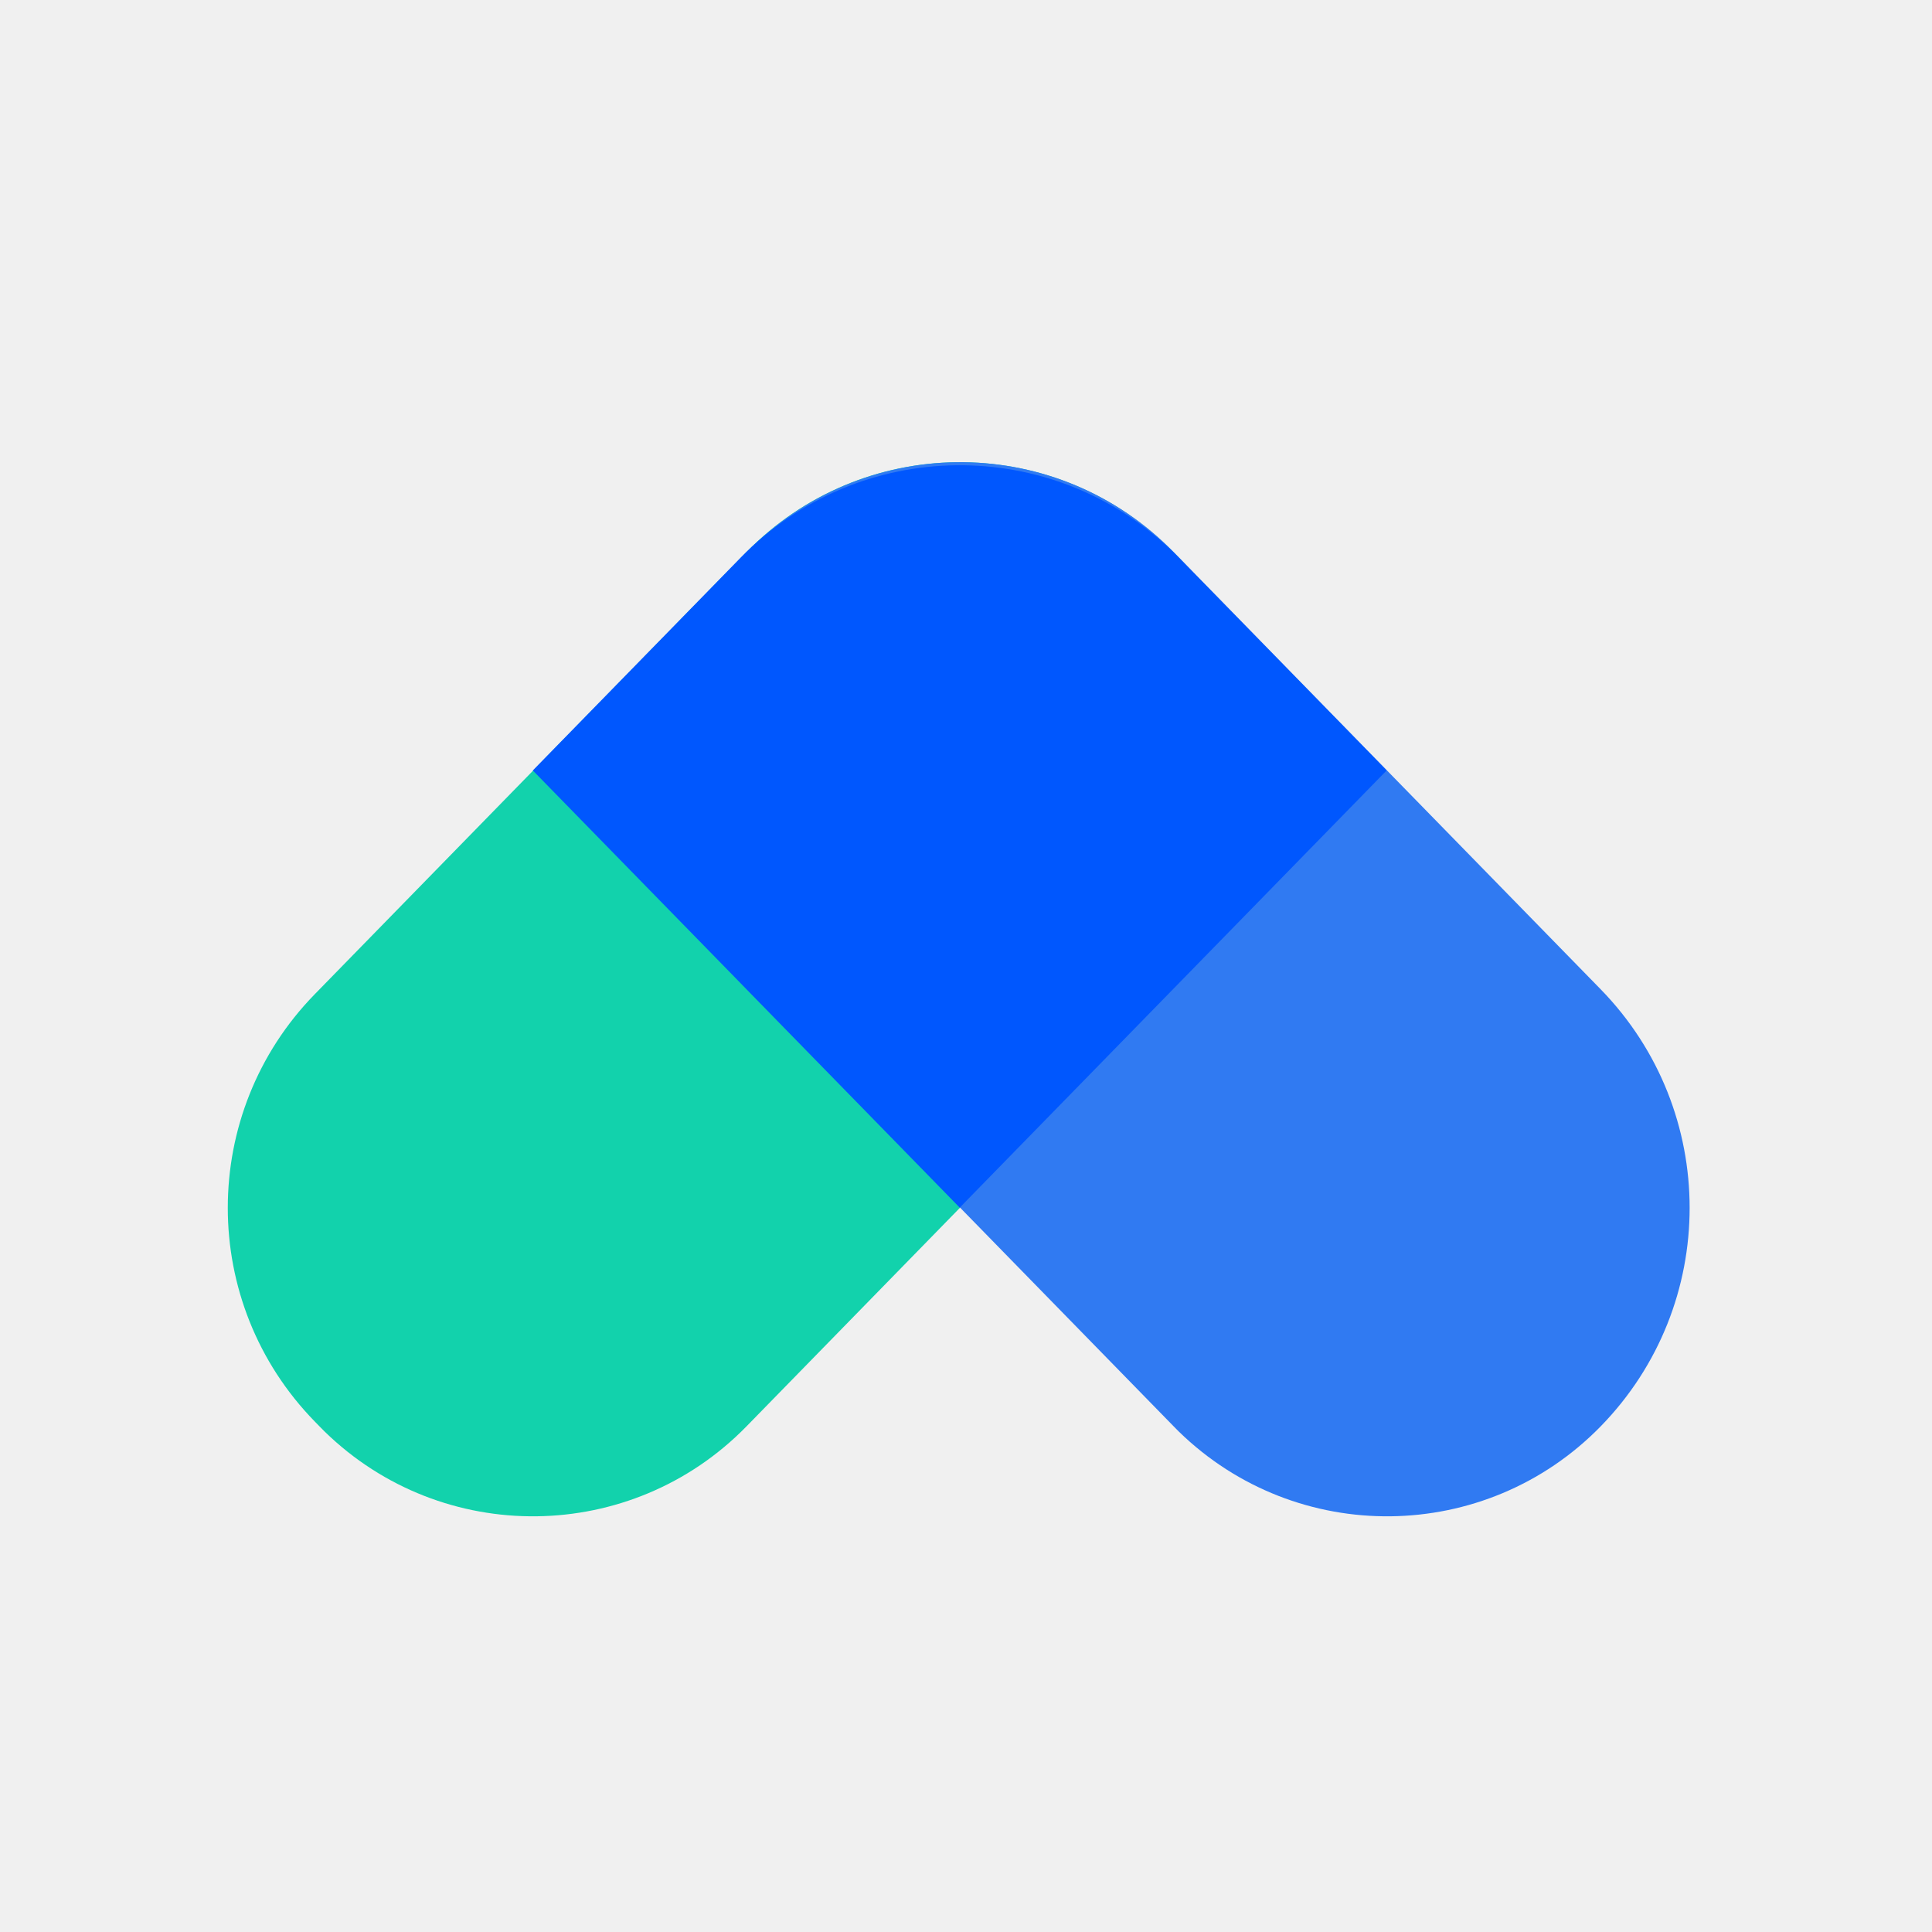
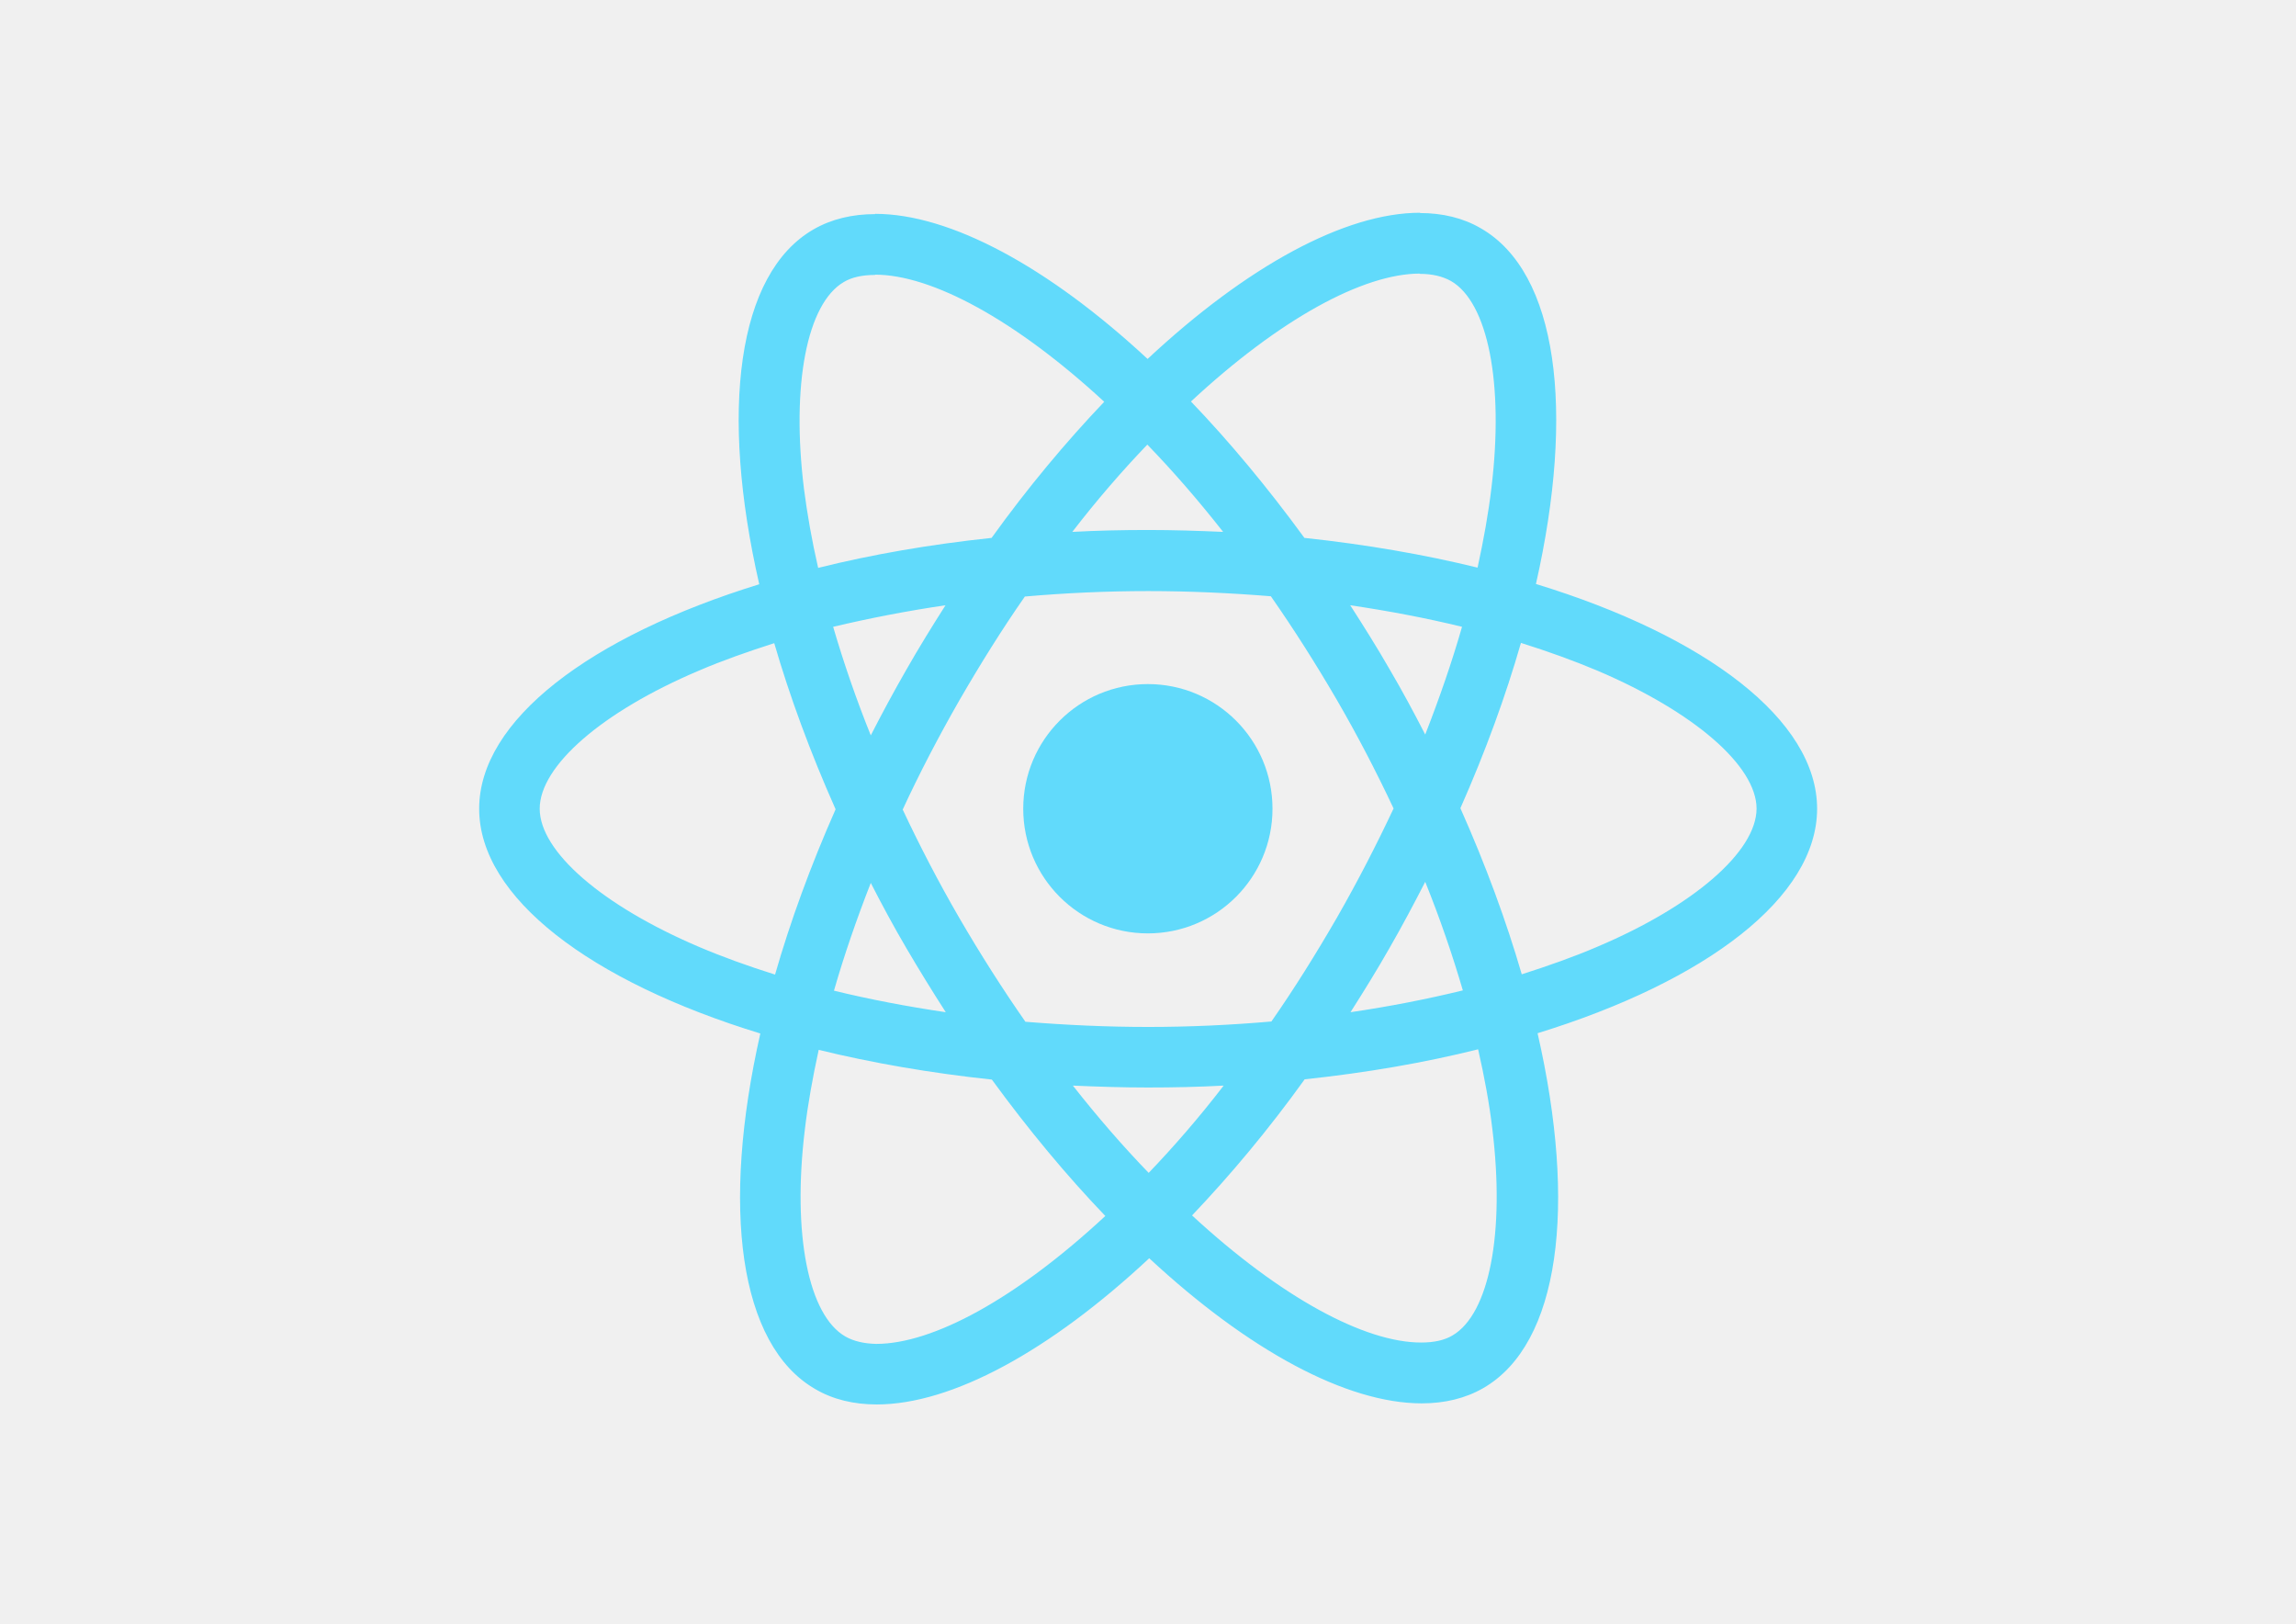
- <svg xmlns="http://www.w3.org/2000/svg" width="33" height="33" viewBox="0 0 33 33" fill="none">
-   <g clip-path="url(#clip0)">
-     <path fill-rule="evenodd" clip-rule="evenodd" d="M5.378 16.98L12.75 9.43C14.716 7.417 17.943 7.378 19.956 9.345C19.985 9.373 20.014 9.401 20.042 9.43L20.122 9.512C22.105 11.543 22.105 14.785 20.122 16.815L12.75 24.364C10.783 26.378 7.557 26.416 5.543 24.45C5.514 24.422 5.486 24.393 5.458 24.364L5.378 24.282C3.395 22.252 3.395 19.01 5.378 16.98Z" fill="#12D2AC" />
-     <path fill-rule="evenodd" clip-rule="evenodd" d="M20.048 9.43L27.34 16.897C29.367 18.974 29.367 22.288 27.34 24.364C25.373 26.378 22.147 26.416 20.133 24.45C20.105 24.422 20.076 24.393 20.048 24.364L12.756 16.897C10.728 14.821 10.728 11.507 12.756 9.43C14.722 7.417 17.949 7.378 19.962 9.345C19.991 9.373 20.02 9.402 20.048 9.43Z" fill="#307AF2" />
-     <path fill-rule="evenodd" clip-rule="evenodd" d="M20.132 9.522L23.685 13.16L16.393 20.627L9.101 13.16L12.654 9.522C14.671 7.457 17.979 7.417 20.044 9.434C20.074 9.463 20.103 9.492 20.132 9.522Z" fill="#0057FE" />
+ <svg xmlns="http://www.w3.org/2000/svg" viewBox="0 0 841.9 595.3">
+   <g fill="#61DAFB">
+     <path d="M666.3 296.5c0-32.5-40.7-63.3-103.1-82.4 14.4-63.6 8-114.2-20.2-130.4-6.5-3.8-14.1-5.6-22.4-5.6v22.3c4.6 0 8.3.9 11.4 2.6 13.6 7.8 19.5 37.5 14.9 75.7-1.1 9.4-2.9 19.3-5.1 29.4-19.6-4.8-41-8.5-63.5-10.9-13.5-18.5-27.5-35.3-41.6-50 32.6-30.3 63.2-46.9 84-46.9V78c-27.5 0-63.5 19.6-99.9 53.6-36.4-33.8-72.4-53.2-99.9-53.2v22.3c20.7 0 51.4 16.5 84 46.6-14 14.7-28 31.4-41.3 49.9-22.6 2.4-44 6.1-63.6 11-2.3-10-4-19.7-5.2-29-4.7-38.2 1.1-67.9 14.6-75.8 3-1.8 6.9-2.6 11.5-2.6V78.5c-8.4 0-16 1.8-22.6 5.6-28.1 16.2-34.4 66.7-19.9 130.1-62.2 19.2-102.7 49.9-102.7 82.3 0 32.5 40.7 63.3 103.1 82.4-14.4 63.6-8 114.2 20.2 130.4 6.5 3.8 14.1 5.6 22.5 5.6 27.5 0 63.5-19.6 99.9-53.6 36.4 33.8 72.4 53.2 99.9 53.2 8.4 0 16-1.8 22.6-5.6 28.1-16.2 34.4-66.7 19.9-130.1 62-19.1 102.5-49.9 102.5-82.3zm-130.2-66.7c-3.7 12.9-8.3 26.2-13.5 39.5-4.1-8-8.4-16-13.1-24-4.6-8-9.5-15.8-14.4-23.4 14.2 2.1 27.9 4.7 41 7.9zm-45.8 106.5c-7.8 13.5-15.8 26.3-24.1 38.2-14.9 1.3-30 2-45.2 2-15.1 0-30.2-.7-45-1.9-8.3-11.9-16.4-24.6-24.2-38-7.6-13.1-14.5-26.4-20.8-39.8 6.2-13.4 13.2-26.8 20.7-39.9 7.8-13.5 15.8-26.3 24.1-38.2 14.9-1.3 30-2 45.2-2 15.1 0 30.2.7 45 1.9 8.3 11.9 16.4 24.6 24.2 38 7.6 13.1 14.5 26.4 20.8 39.8-6.3 13.4-13.2 26.8-20.7 39.9zm32.3-13c5.4 13.4 10 26.8 13.8 39.8-13.1 3.2-26.9 5.9-41.2 8 4.9-7.7 9.8-15.6 14.4-23.7 4.6-8 8.9-16.1 13-24.1zM421.2 430c-9.3-9.6-18.6-20.3-27.8-32 9 .4 18.2.7 27.5.7 9.4 0 18.7-.2 27.8-.7-9 11.7-18.3 22.4-27.5 32zm-74.4-58.9c-14.2-2.1-27.9-4.7-41-7.9 3.7-12.9 8.3-26.2 13.5-39.5 4.1 8 8.4 16 13.1 24 4.7 8 9.5 15.8 14.4 23.4zM420.7 163c9.3 9.6 18.6 20.3 27.8 32-9-.4-18.2-.7-27.5-.7-9.4 0-18.7.2-27.8.7 9-11.7 18.3-22.4 27.5-32zm-74 58.9c-4.9 7.7-9.8 15.6-14.4 23.7-4.6 8-8.9 16-13 24-5.4-13.4-10-26.8-13.8-39.8 13.1-3.1 26.9-5.8 41.2-7.9zm-90.5 125.2c-35.4-15.1-58.3-34.9-58.3-50.6 0-15.7 22.9-35.6 58.3-50.6 8.6-3.7 18-7 27.7-10.1 5.7 19.6 13.2 40 22.5 60.9-9.2 20.8-16.6 41.1-22.2 60.6-9.9-3.1-19.3-6.5-28-10.2zM310 490c-13.6-7.8-19.5-37.5-14.9-75.7 1.1-9.4 2.9-19.3 5.1-29.4 19.6 4.8 41 8.5 63.5 10.9 13.5 18.5 27.5 35.3 41.6 50-32.6 30.3-63.2 46.9-84 46.9-4.5-.1-8.3-1-11.3-2.7zm237.2-76.2c4.7 38.2-1.1 67.9-14.6 75.8-3 1.8-6.9 2.6-11.5 2.6-20.7 0-51.4-16.5-84-46.6 14-14.7 28-31.4 41.3-49.9 22.6-2.4 44-6.1 63.6-11 2.3 10.1 4.1 19.8 5.2 29.1zm38.5-66.7c-8.6 3.7-18 7-27.7 10.1-5.7-19.6-13.2-40-22.5-60.9 9.2-20.8 16.6-41.1 22.2-60.6 9.9 3.1 19.3 6.5 28.1 10.2 35.4 15.1 58.3 34.9 58.3 50.6-.1 15.7-23 35.6-58.4 50.6zM320.8 78.4z" />
+     <circle cx="420.9" cy="296.5" r="45.7" />
+     <path d="M520.5 78.1z" />
  </g>
-   <defs>
-     <clipPath id="clip0">
-       <rect width="26" height="19" fill="white" transform="translate(3.5 7)" />
-     </clipPath>
-   </defs>
</svg>
